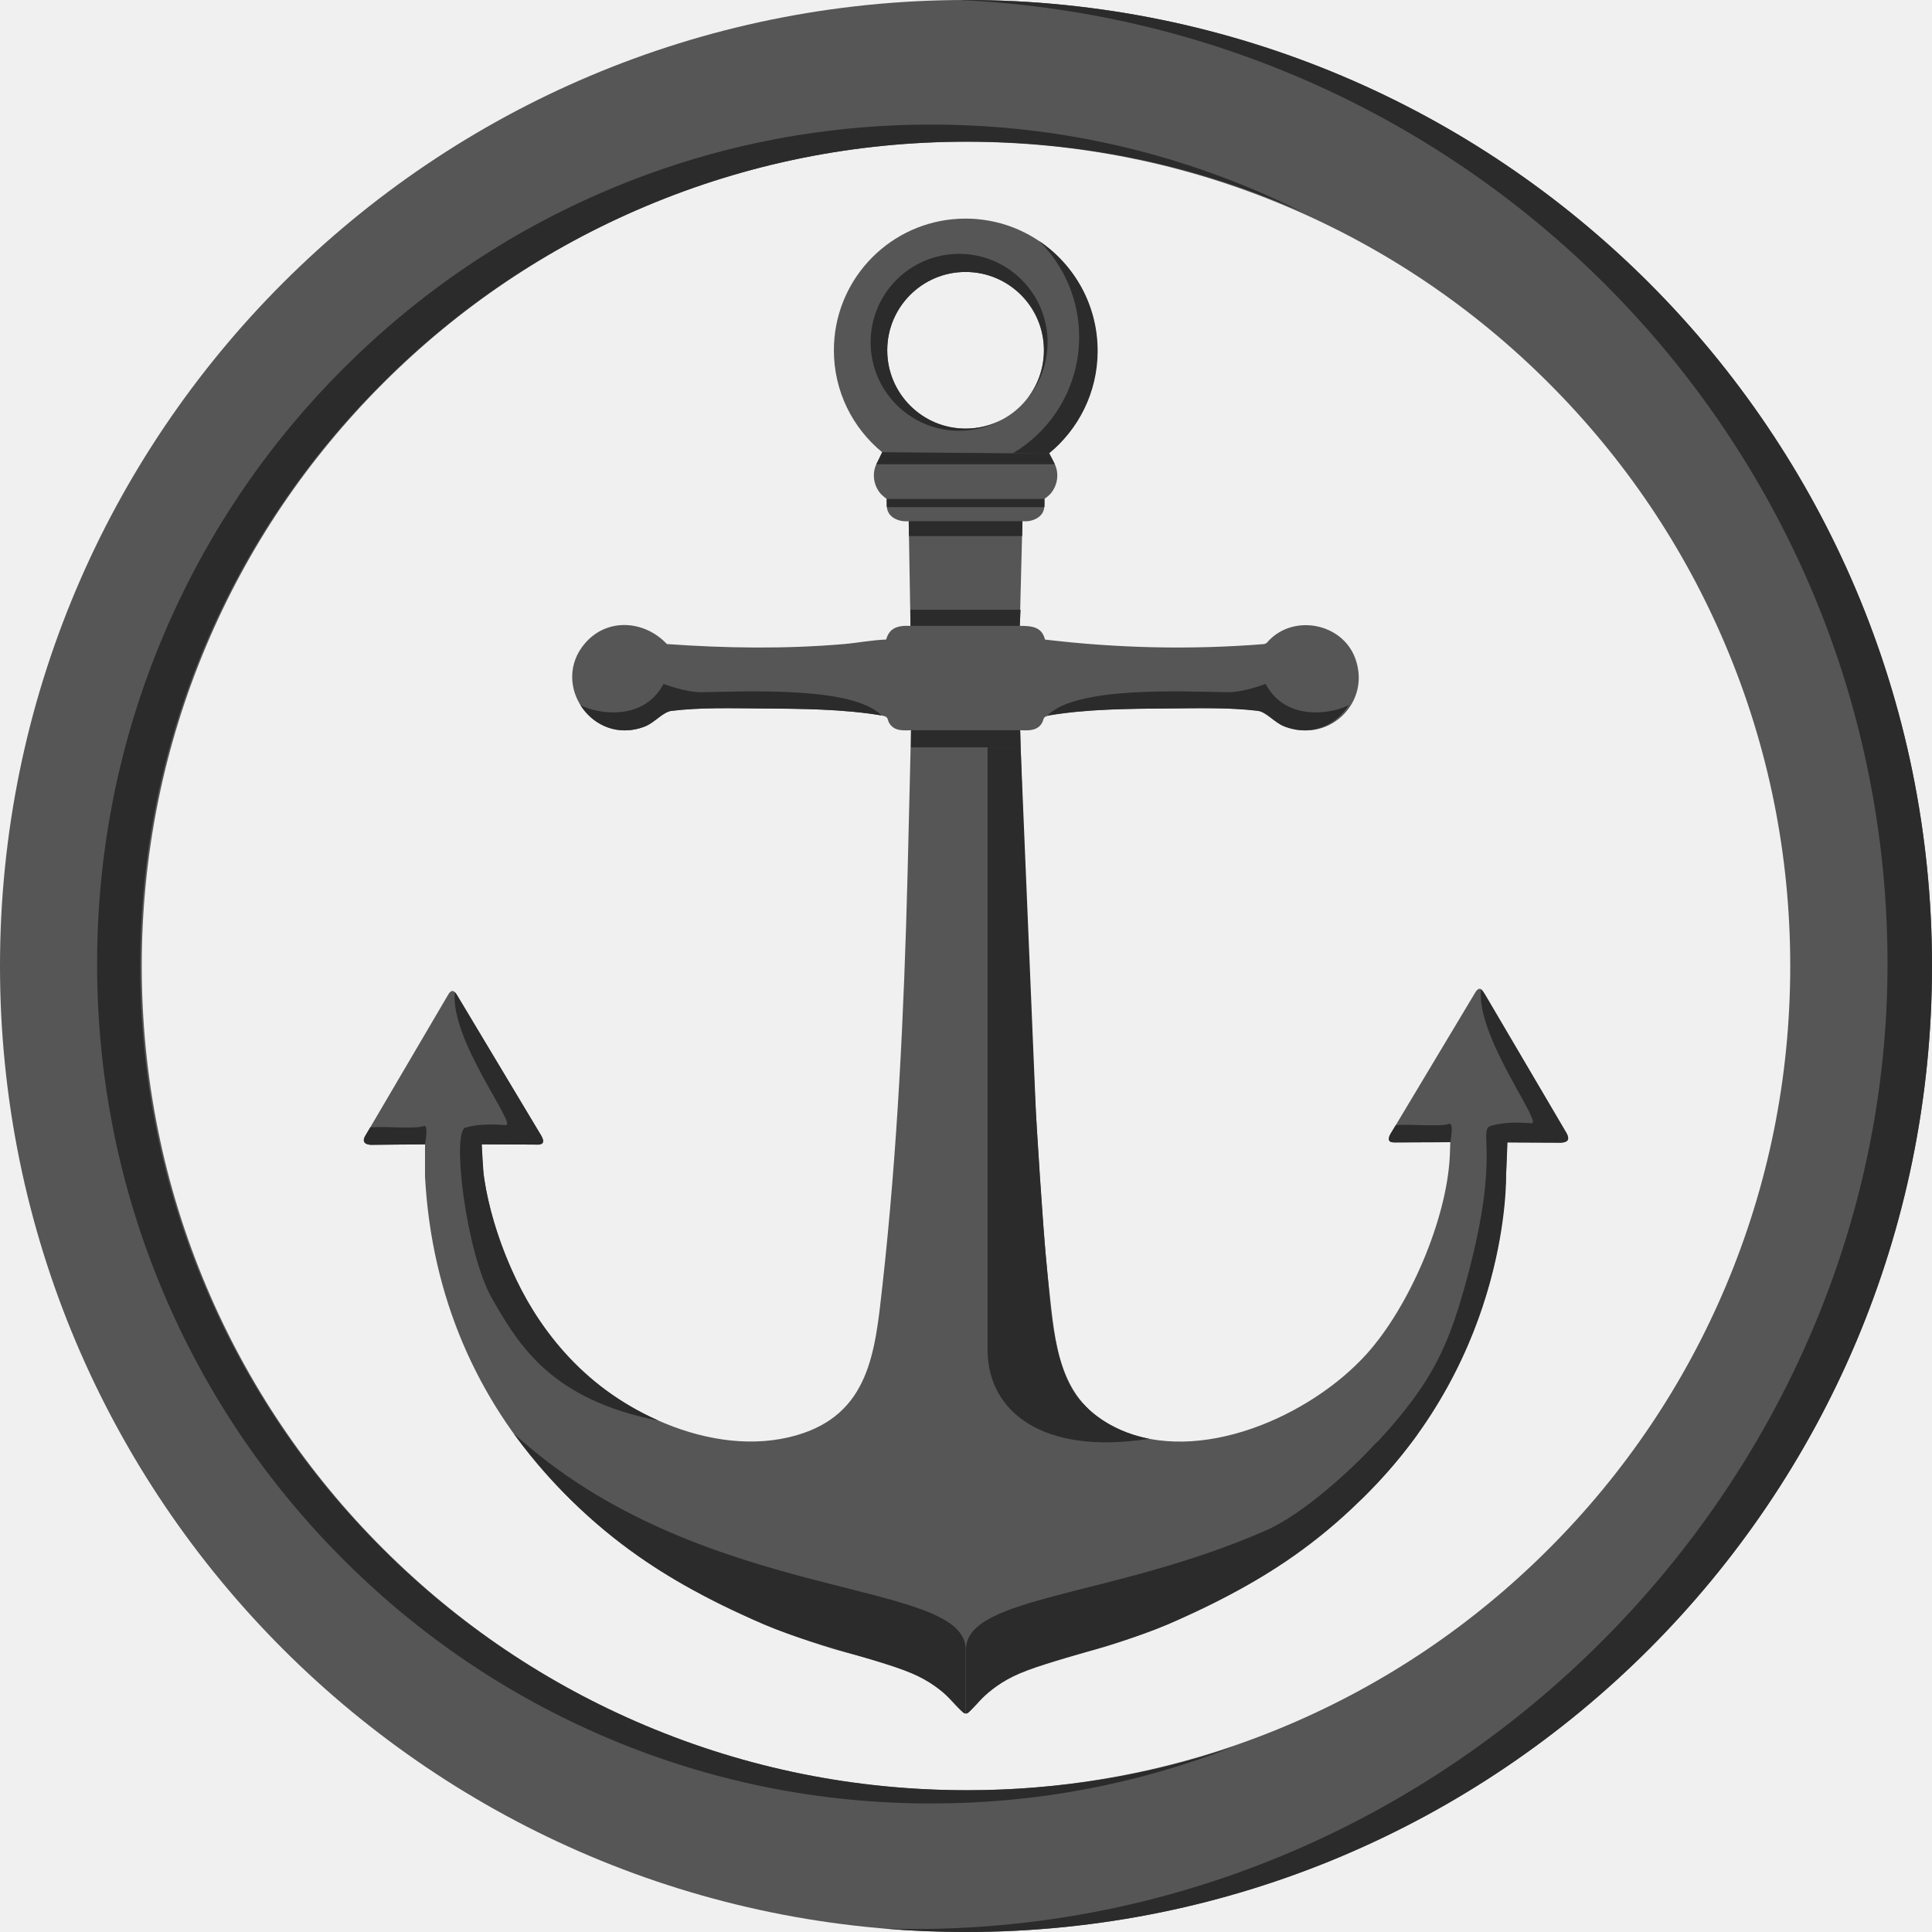
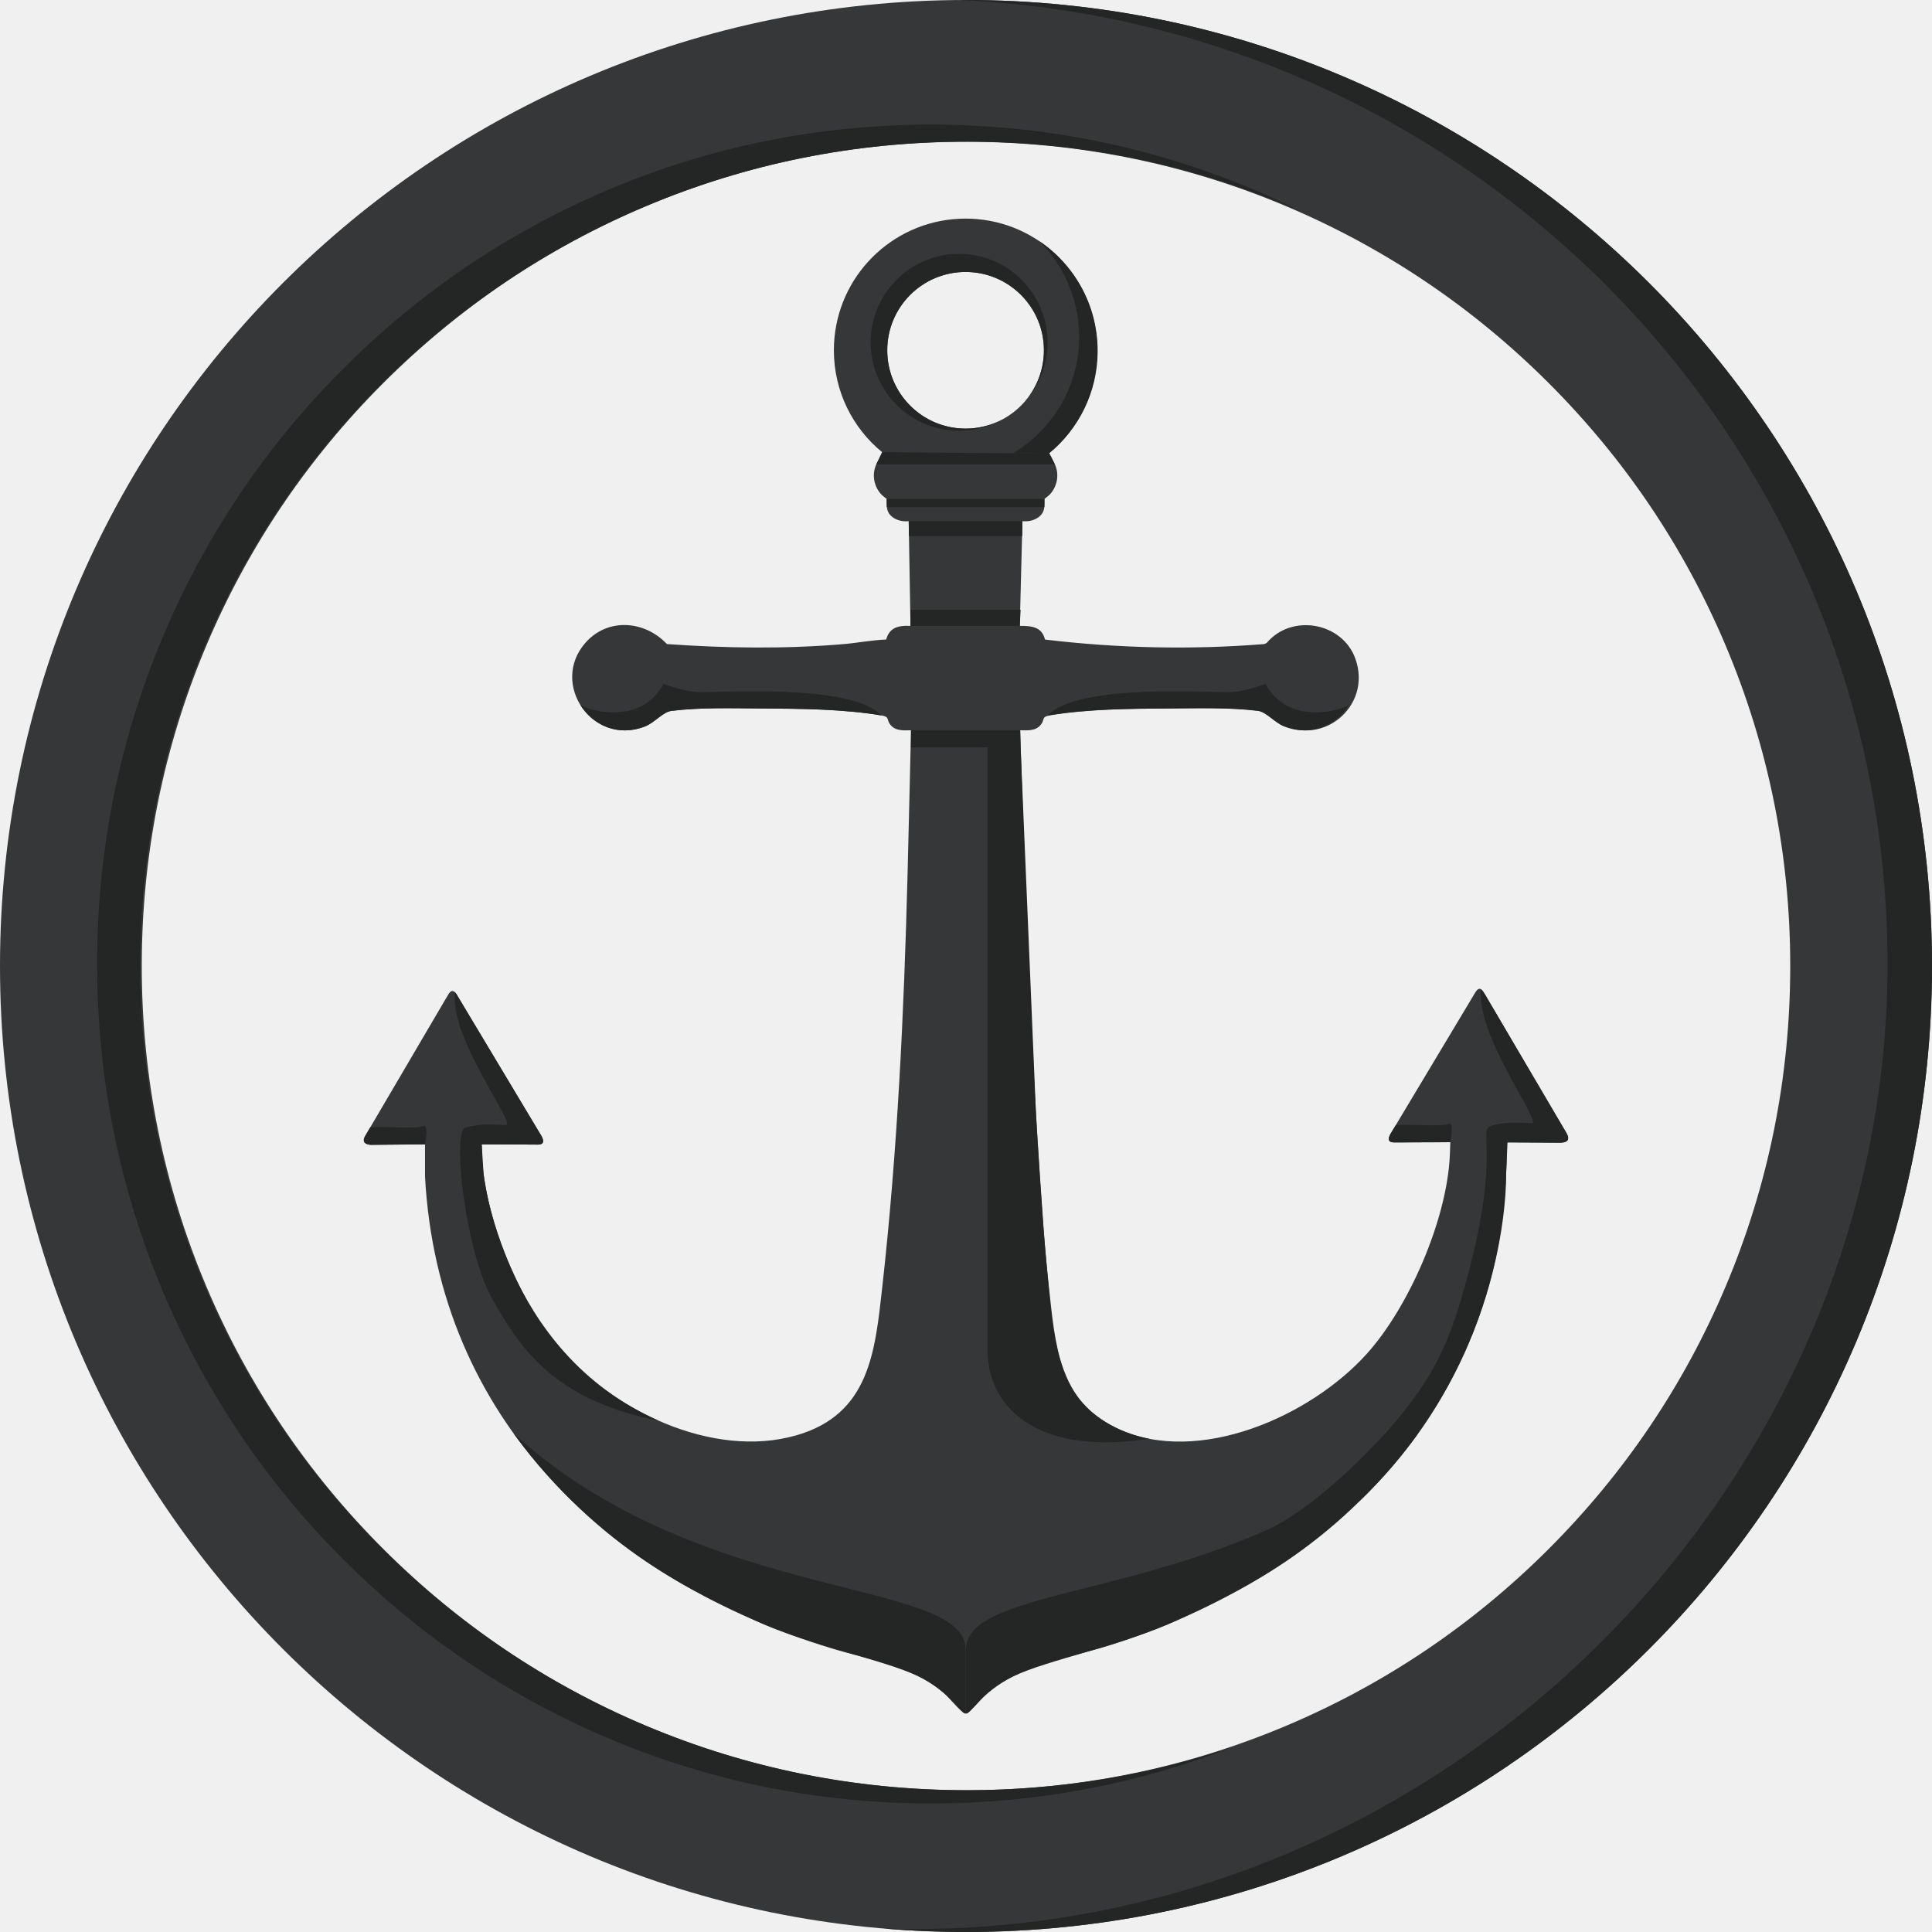
<svg xmlns="http://www.w3.org/2000/svg" id="Ebene_2" data-name="Ebene 2" viewBox="0 0 954 954">
  <defs>
-     <style>.sl-lg1{fill:none}.sl-lg3{fill:#2b2b2b}.sl-lg2{fill:#565656}@media (prefers-color-scheme:dark){.sl-lg3{fill:#fff}.sl-lg2{fill:#c8c8c8}}</style>
+     <style>
+       .cls-1 { fill: none; }
+       .cls-2 { fill: #353738; }
+       .cls-3 { fill: #242626; }
+     </style>
  </defs>
  <g id="logo_vII">
-     <circle class="sl-lg1" cx="477" cy="477" r="477" />
-     <path class="sl-lg2" d="M477,70c54.98,0,108.27,10.75,158.4,31.96,48.46,20.5,91.99,49.85,129.39,87.25,37.4,37.4,66.76,80.93,87.25,129.39,21.2,50.13,31.96,103.43,31.96,158.4s-10.75,108.27-31.96,158.4c-20.5,48.46-49.85,91.99-87.25,129.39-37.4,37.4-80.93,66.76-129.39,87.25-50.13,21.2-103.43,31.96-158.4,31.96s-108.27-10.75-158.4-31.96c-48.46-20.5-91.99-49.85-129.39-87.25-37.4-37.4-66.76-80.93-87.25-129.39-21.2-50.13-31.96-103.43-31.96-158.4s10.75-108.27,31.96-158.4c20.5-48.46,49.85-91.99,87.25-129.39,37.4-37.4,80.93-66.76,129.39-87.25,50.13-21.2,103.43-31.96,158.4-31.96M477,0C213.56,0,0,213.56,0,477s213.56,477,477,477,477-213.56,477-477S740.44,0,477,0h0Z" />
-     <path class="sl-lg3" d="M188.84,189.15c37.52-37.4,81.2-66.75,129.83-87.25,50.32-21.21,103.8-31.96,158.96-31.96s108.64,10.75,158.96,31.96c2.19.93,4.37,1.86,6.53,2.83-7.59-3.81-15.31-7.37-23.16-10.71-50.71-21.57-104.59-32.5-160.16-32.5s-109.45,10.93-160.16,32.5c-49.03,20.85-93.07,50.71-130.91,88.77-37.87,38.07-67.6,82.41-88.37,131.77-21.5,51.12-32.41,105.44-32.41,161.47s10.91,110.35,32.41,161.47c20.77,49.36,50.49,93.7,88.37,131.77,37.85,38.05,81.89,67.92,130.91,88.77,50.71,21.57,104.59,32.5,160.16,32.5,51.67,0,101.88-9.45,149.44-28.12-42.19,14.33-86.33,21.57-131.6,21.57-55.16,0-108.64-10.75-158.96-31.96-48.62-20.5-92.31-49.85-129.83-87.25-37.53-37.39-66.98-80.93-87.55-129.38-21.28-50.15-32.07-103.45-32.07-158.42s10.79-108.27,32.07-158.42c20.57-48.46,50.02-91.99,87.55-129.38Z" />
-     <path class="sl-lg3" d="M477,0c-1.1,0-2.21,0-3.31.02,255.1,11.52,458.35,220.23,458.35,476s-215.18,476.51-480.61,476.51c-5.07,0-10.12-.08-15.15-.25,13.42,1.14,27,1.72,40.72,1.72,263.44,0,477-213.56,477-477S740.44,0,477,0Z" />
-     <path class="sl-lg2" d="M773.77,560.05l-40.97-69.8c-1.58-2.84-3.04-2.43-4.41-.04l-41.89,69.91c-1.29,2.54-1.04,4.21,2.59,4l27.06-.11s-.12,3.97-.25,6.75c-1.47,31.41-20.1,74.6-41.11,97.87-27.55,30.54-82.64,55.25-122.64,36.97-29.58-13.53-31.05-41.7-34.22-70.17-8.45-76.15-14.18-274.84-14.18-274.84,3.63.08,7.57.44,10.13-2.64,2.19-2.64.23-3.95,4.4-4.67,18.56-3.15,39.57-3.32,58.39-3.45,14.73-.1,30.5-.59,45.29,1.17,3.88.47,5.36,3.16,8.45,5.18,21.54,14,47.42-7.08,38.86-30.92-6.48-18.04-31.55-22.41-43.81-7.76l-1.17.53c-36.07,2.9-72.34,2.07-108.28-2.22-1.57-6.3-6.43-6.76-12.46-6.76l1.32-51.71c4.25.52,9.74-1.47,10.66-6.08.32-1.6.21-4.89.21-4.89,0,0,2.24-1.68,3.05-2.63,3.5-4.15,4.36-10.05,1.86-14.94-1-1.97-1.24-2.7-2.54-5.05,14.54-11.92,23.71-30.51,23.71-50.79,0-33.96-26.04-61.84-59.25-64.76-.04-.02-.08-.02-.13-.02-1.85-.16-3.74-.24-5.65-.24-2.2,0-4.37.11-6.52.33-32.86,3.26-58.51,30.99-58.51,64.69,0,20.29,9.28,38.41,23.84,50.34-1.32,2.98-1.67,3.55-2.67,5.5-2.49,4.89-1.63,10.79,1.87,14.94.79.95,3.04,2.63,3.04,2.63,0,0-.09,3.29.22,4.89.91,4.62,6.4,6.6,10.65,6.08l.88,51.71c-7.1-.34-10.49,1.45-12.02,6.75-7.01.24-13.94,1.64-20.91,2.24-29.08,2.49-58.3,2.05-87.35-.01-11-11.7-29.31-13.14-40.29-.56-17.66,20.2,3.63,51.2,29.37,41.28,4.94-1.91,8.85-7.2,13.25-7.74,14.6-1.77,30.19-1.26,44.72-1.17,19.07.12,40.17.26,58.96,3.45,4.18.71,2.22,2.03,4.41,4.67,2.55,3.08,6.5,2.72,10.12,2.64,0,0-1.14,49.15-1.72,71.74-1.75,67.47-4.94,135.79-12.46,203.1-3.57,31.9-6.24,62.9-42.42,73.3-41.56,11.96-91.69-12.68-118.1-44.39l-6.48-8.27c-16.35-24.16-29.35-58.24-30.57-84.26-.13-2.77-.24-6.75-.24-6.75l27.05.11c3.63.2,3.88-1.48,2.59-4l-41.89-69.91c-1.38-2.38-2.83-2.8-4.4.04l-40.98,69.8c-1.19,2.35-.57,3.9,2.83,4.2l26.83-.23-.02,2.64v13.29c6.51,119.97,91.12,199.64,200.98,233,17.85,5.42,39.37,8.62,54.03,20.86,3.8,3.18,6.68,7.5,10.52,10.48,1.21.95,1.61,1.04,2.82,0,3.85-2.96,6.7-7.32,10.52-10.49,15.6-12.93,39.78-16.32,58.82-22.3,103.59-32.53,186.64-110.03,195.59-223.06.6-7.6,1-22.84,1-22.84l-.02-2.64,26.83.23c3.4-.3,4.02-1.83,2.83-4.2ZM476.79,211.64c-21.37,0-38.68-17.31-38.68-38.68s17.31-38.67,38.68-38.67,38.68,17.31,38.68,38.67-17.32,38.68-38.68,38.68Z" />
-     <path class="sl-lg3" d="M503.96,369.03l7.58,180.7s3.51,58.22,5.39,76.02,2.62,52.88,18.75,68.19c0,0,10.7,12.5,31.82,16.51-53.36,8.28-79.27-13.87-79.85-42.94v-298.49h16.31Z" />
-     <polygon class="sl-lg3" points="437.85 246.37 437.88 250.43 515.73 250.43 515.75 246.37 437.85 246.37" />
-     <polygon class="sl-lg3" points="448.72 257.34 448.82 264.7 504.74 264.7 504.88 257.34 448.72 257.34" />
-     <path class="sl-lg3" d="M477,846.08v-32.14c1.04-26.04,73.21-25.4,148.09-58.22,19.09-8.37,43.17-31.1,52.94-41.67,9.77-10.57,16.19-.74,22.21-6.24-42.79,58.24-91.41,79.35-118.44,92.01-27.03,12.65-64.92,19.87-81.33,27.91-16.4,8.04-21.33,19.12-23.47,18.36Z" />
-     <path class="sl-lg3" d="M716.15,564.01s2.02-10.24-.71-9.04c-4.22,1.53-18.93-.02-26.23.62l-2.41,3.97c-2.86,4.82.92,4.56,2.6,4.56,3.04-.09,26.76-.11,26.76-.11Z" />
-     <path class="sl-lg3" d="M731.31,488.48c-2.58,23.28,30.79,66.56,24.94,66.17-5.84-.39-13.09-.74-19.93,1.23-6.84,1.97,4.69,12.89-11.3,72.98-12,45.07-21.24,62.63-78.21,116.35-.4,2.64,9.08,10.53,26.27-5.68,72.85-71,70.6-159.17,70.6-159.17l.7-16.21,26.1.11c4.58-.13,4.86-2.17,2.09-6.43l-38.92-66.14c-.56-.99-1.87-2.79-2.33-3.21Z" />
-     <path class="sl-lg3" d="M476.84,846.08v-32.14c-1.4-34.96-130.98-21.84-223.24-106.14,42.79,58.24,91.41,79.35,118.44,92.01,27.03,12.65,64.92,19.87,81.33,27.91,16.4,8.04,21.33,19.12,23.47,18.36Z" />
-     <path class="sl-lg3" d="M209.88,565.07s1.98-10.22-.75-9.01c-4.22,1.53-19.02-.01-26.32.63l-2.33,3.96c-2.67,4.24,1.73,4.65,2.63,4.65,3.04-.09,26.77-.23,26.77-.23Z" />
-     <path class="sl-lg3" d="M224.62,489.93c-2.58,23.28,30.96,66.03,25.12,65.64s-13.09-.74-19.93,1.23c-6.84,1.97.22,61.91,13.29,84.64,13.07,22.72,29.03,49.7,82.07,60.05-77.65-34.3-86.43-122.29-86.43-122.29l-.88-14.13,26.1.11c5.72.49,4.86-2.17,2.09-6.43l-39.72-66.29c-.56-.99-1.24-2.12-1.7-2.53Z" />
-     <polygon class="sl-lg3" points="449.6 309.05 503.55 309.05 503.96 301.12 449.52 301.12 449.6 309.05" />
-     <polygon class="sl-lg3" points="449.85 360.59 503.75 360.59 503.96 369.03 449.85 369.03 449.85 360.59" />
-     <path class="sl-lg3" d="M624.93,337.7s-10.85,4.22-18.7,4.1c-23.26-.34-74.8-2.95-88.96,11.49,18.79-3.19,39.89-3.33,58.96-3.45,14.53-.09,30.12-.6,44.72,1.17,4.39.54,8.3,5.84,13.25,7.74,13.5,5.21,25.78-.85,31.85-10.7-5.59,3.54-30.46,9.66-41.12-10.35Z" />
-     <path class="sl-lg3" d="M286.54,348.05c6.07,9.85,18.35,15.91,31.85,10.7,4.94-1.91,8.85-7.2,13.25-7.74,14.6-1.77,30.19-1.26,44.72-1.17,19.07.12,40.17.26,58.96,3.45-14.16-14.44-65.69-11.83-88.96-11.49-7.84.12-18.7-4.1-18.7-4.1-10.66,20.01-35.53,13.89-41.12,10.35Z" />
-     <polygon class="sl-lg3" points="520.87 229.23 432.73 229.23 435.61 223.3 500.11 223.83 517.82 223.99 518.12 223.99 520.87 229.23" />
-     <path class="sl-lg3" d="M542.01,173.23c0,20.5-9.43,38.78-24.19,50.76l-17.72-.15c19.62-11.62,32.77-33,32.77-57.46,0-18.48-7.51-35.21-19.66-47.3,17.37,11.74,28.79,31.62,28.79,54.16Z" />
-     <path class="sl-lg3" d="M517.27,169.02c0-24.11-19.56-43.66-43.68-43.66s-43.68,19.55-43.68,43.66,19.55,43.68,43.68,43.68c7.77,0,15.06-2.03,21.38-5.59-5.42,2.89-11.61,4.53-18.18,4.53-21.36,0-38.68-17.31-38.68-38.68s17.32-38.67,38.68-38.67,38.69,17.31,38.69,38.67c0,9.34-3.31,17.91-8.84,24.61,6.63-7.65,10.63-17.63,10.63-28.55Z" />
+     <circle class="cls-1" cx="477" cy="477" r="477" />
+     <path class="cls-2" d="M477,70c54.98,0,108.27,10.75,158.4,31.96,48.46,20.5,91.99,49.85,129.39,87.25,37.4,37.4,66.76,80.93,87.25,129.39,21.2,50.13,31.96,103.43,31.96,158.4s-10.75,108.27-31.96,158.4c-20.5,48.46-49.85,91.99-87.25,129.39-37.4,37.4-80.93,66.76-129.39,87.25-50.13,21.2-103.43,31.96-158.4,31.96s-108.27-10.75-158.4-31.96c-48.46-20.5-91.99-49.85-129.39-87.25-37.4-37.4-66.76-80.93-87.25-129.39-21.2-50.13-31.96-103.43-31.96-158.4s10.75-108.27,31.96-158.4c20.5-48.46,49.85-91.99,87.25-129.39,37.4-37.4,80.93-66.76,129.39-87.25,50.13-21.2,103.43-31.96,158.4-31.96M477,0C213.56,0,0,213.56,0,477s213.56,477,477,477,477-213.56,477-477S740.44,0,477,0h0Z" />
+     <path class="cls-3" d="M188.84,189.15c37.52-37.4,81.2-66.75,129.83-87.25,50.32-21.21,103.8-31.96,158.96-31.96s108.64,10.75,158.96,31.96c2.19.93,4.37,1.86,6.53,2.83-7.59-3.81-15.31-7.37-23.16-10.71-50.71-21.57-104.59-32.5-160.16-32.5s-109.45,10.93-160.16,32.5c-49.03,20.85-93.07,50.71-130.91,88.77-37.87,38.07-67.6,82.41-88.37,131.77-21.5,51.12-32.41,105.44-32.41,161.47s10.91,110.35,32.41,161.47c20.77,49.36,50.49,93.7,88.37,131.77,37.85,38.05,81.89,67.92,130.91,88.77,50.71,21.57,104.59,32.5,160.16,32.5,51.67,0,101.88-9.45,149.44-28.12-42.19,14.33-86.33,21.57-131.6,21.57-55.16,0-108.64-10.75-158.96-31.96-48.62-20.5-92.31-49.85-129.83-87.25-37.53-37.39-66.98-80.93-87.55-129.38-21.28-50.15-32.07-103.45-32.07-158.42s10.79-108.27,32.07-158.42c20.57-48.46,50.02-91.99,87.55-129.38Z" />
+     <path class="cls-3" d="M477,0c-1.1,0-2.21,0-3.31.02,255.1,11.52,458.35,220.23,458.35,476s-215.18,476.51-480.61,476.51c-5.07,0-10.12-.08-15.15-.25,13.42,1.14,27,1.72,40.72,1.72,263.44,0,477-213.56,477-477S740.44,0,477,0Z" />
+     <path class="cls-2" d="M773.77,560.05l-40.97-69.8c-1.58-2.84-3.04-2.43-4.41-.04l-41.89,69.91c-1.29,2.54-1.04,4.21,2.59,4l27.06-.11s-.12,3.97-.25,6.75c-1.47,31.41-20.1,74.6-41.11,97.87-27.55,30.54-82.64,55.25-122.64,36.97-29.58-13.53-31.05-41.7-34.22-70.17-8.45-76.15-14.18-274.84-14.18-274.84,3.63.08,7.57.44,10.13-2.64,2.19-2.64.23-3.95,4.4-4.67,18.56-3.15,39.57-3.32,58.39-3.45,14.73-.1,30.5-.59,45.29,1.17,3.88.47,5.36,3.16,8.45,5.18,21.54,14,47.42-7.08,38.86-30.92-6.48-18.04-31.55-22.41-43.81-7.76l-1.17.53c-36.07,2.9-72.34,2.07-108.28-2.22-1.57-6.3-6.43-6.76-12.46-6.76l1.32-51.71c4.25.52,9.74-1.47,10.66-6.08.32-1.6.21-4.89.21-4.89,0,0,2.24-1.68,3.05-2.63,3.5-4.15,4.36-10.05,1.86-14.94-1-1.97-1.24-2.7-2.54-5.05,14.54-11.92,23.71-30.51,23.71-50.79,0-33.96-26.04-61.84-59.25-64.76-.04-.02-.08-.02-.13-.02-1.85-.16-3.74-.24-5.65-.24-2.2,0-4.37.11-6.52.33-32.86,3.26-58.51,30.99-58.51,64.69,0,20.29,9.28,38.41,23.84,50.34-1.32,2.98-1.67,3.55-2.67,5.5-2.49,4.89-1.63,10.79,1.87,14.94.79.95,3.04,2.63,3.04,2.63,0,0-.09,3.29.22,4.89.91,4.62,6.4,6.6,10.65,6.08l.88,51.71c-7.1-.34-10.49,1.45-12.02,6.75-7.01.24-13.94,1.64-20.91,2.24-29.08,2.49-58.3,2.05-87.35-.01-11-11.7-29.31-13.14-40.29-.56-17.66,20.2,3.63,51.2,29.37,41.28,4.94-1.91,8.85-7.2,13.25-7.74,14.6-1.77,30.19-1.26,44.72-1.17,19.07.12,40.17.26,58.96,3.45,4.18.71,2.22,2.03,4.41,4.67,2.55,3.08,6.5,2.72,10.12,2.64,0,0-1.14,49.15-1.72,71.74-1.75,67.47-4.94,135.79-12.46,203.1-3.57,31.9-6.24,62.9-42.42,73.3-41.56,11.96-91.69-12.68-118.1-44.39l-6.48-8.27c-16.35-24.16-29.35-58.24-30.57-84.26-.13-2.77-.24-6.75-.24-6.75l27.05.11c3.63.2,3.88-1.48,2.59-4l-41.89-69.91c-1.38-2.38-2.83-2.8-4.4.04l-40.98,69.8c-1.19,2.35-.57,3.9,2.83,4.2l26.83-.23-.02,2.64v13.29c6.51,119.97,91.12,199.64,200.98,233,17.85,5.42,39.37,8.62,54.03,20.86,3.8,3.18,6.68,7.5,10.52,10.48,1.21.95,1.61,1.04,2.82,0,3.85-2.96,6.7-7.32,10.52-10.49,15.6-12.93,39.78-16.32,58.82-22.3,103.59-32.53,186.64-110.03,195.59-223.06.6-7.6,1-22.84,1-22.84l-.02-2.64,26.83.23c3.4-.3,4.02-1.83,2.83-4.2ZM476.79,211.64c-21.37,0-38.68-17.31-38.68-38.68s17.31-38.67,38.68-38.67,38.68,17.31,38.68,38.67-17.32,38.68-38.68,38.68Z" />
+     <path class="cls-3" d="M503.96,369.03l7.58,180.7s3.51,58.22,5.39,76.02,2.62,52.88,18.75,68.19c0,0,10.7,12.5,31.82,16.51-53.36,8.28-79.27-13.87-79.85-42.94v-298.49h16.31Z" />
+     <polygon class="cls-3" points="437.85 246.37 437.88 250.43 515.73 250.43 515.75 246.37 437.85 246.37" />
+     <polygon class="cls-3" points="448.72 257.34 448.82 264.7 504.74 264.7 504.88 257.34 448.72 257.34" />
+     <path class="cls-3" d="M477,846.08v-32.14c1.04-26.04,73.21-25.4,148.09-58.22,19.09-8.37,43.17-31.1,52.94-41.67,9.77-10.57,16.19-.74,22.21-6.24-42.79,58.24-91.41,79.35-118.44,92.01-27.03,12.65-64.92,19.87-81.33,27.91-16.4,8.04-21.33,19.12-23.47,18.36Z" />
+     <path class="cls-3" d="M716.15,564.01s2.02-10.24-.71-9.04c-4.22,1.53-18.93-.02-26.23.62l-2.41,3.97c-2.86,4.82.92,4.56,2.6,4.56,3.04-.09,26.76-.11,26.76-.11Z" />
+     <path class="cls-3" d="M731.31,488.48c-2.58,23.28,30.79,66.56,24.94,66.17-5.84-.39-13.09-.74-19.93,1.23-6.84,1.97,4.69,12.89-11.3,72.98-12,45.07-21.24,62.63-78.21,116.35-.4,2.64,9.08,10.53,26.27-5.68,72.85-71,70.6-159.17,70.6-159.17l.7-16.21,26.1.11c4.58-.13,4.86-2.17,2.09-6.43l-38.92-66.14c-.56-.99-1.87-2.79-2.33-3.21Z" />
+     <path class="cls-3" d="M476.84,846.08v-32.14c-1.4-34.96-130.98-21.84-223.24-106.14,42.79,58.24,91.41,79.35,118.44,92.01,27.03,12.65,64.92,19.87,81.33,27.91,16.4,8.04,21.33,19.12,23.47,18.36Z" />
+     <path class="cls-3" d="M209.88,565.07s1.98-10.22-.75-9.01c-4.22,1.53-19.02-.01-26.32.63l-2.33,3.96c-2.67,4.24,1.73,4.65,2.63,4.65,3.04-.09,26.77-.23,26.77-.23Z" />
+     <path class="cls-3" d="M224.62,489.93c-2.58,23.28,30.96,66.03,25.12,65.64s-13.09-.74-19.93,1.23c-6.84,1.97.22,61.91,13.29,84.64,13.07,22.72,29.03,49.7,82.07,60.05-77.65-34.3-86.43-122.29-86.43-122.29l-.88-14.13,26.1.11c5.72.49,4.86-2.17,2.09-6.43l-39.72-66.29c-.56-.99-1.24-2.12-1.7-2.53Z" />
+     <polygon class="cls-3" points="449.6 309.05 503.55 309.05 503.96 301.12 449.52 301.12 449.6 309.05" />
+     <polygon class="cls-3" points="449.85 360.59 503.75 360.59 503.96 369.03 449.85 369.03 449.85 360.59" />
+     <path class="cls-3" d="M624.93,337.7s-10.85,4.22-18.7,4.1c-23.26-.34-74.8-2.95-88.96,11.49,18.79-3.19,39.89-3.33,58.96-3.45,14.53-.09,30.12-.6,44.72,1.17,4.39.54,8.3,5.84,13.25,7.74,13.5,5.21,25.78-.85,31.85-10.7-5.59,3.54-30.46,9.66-41.12-10.35Z" />
+     <path class="cls-3" d="M286.54,348.05c6.07,9.85,18.35,15.91,31.85,10.7,4.94-1.91,8.85-7.2,13.25-7.74,14.6-1.77,30.19-1.26,44.72-1.17,19.07.12,40.17.26,58.96,3.45-14.16-14.44-65.69-11.83-88.96-11.49-7.84.12-18.7-4.1-18.7-4.1-10.66,20.01-35.53,13.89-41.12,10.35Z" />
+     <polygon class="cls-3" points="520.87 229.23 432.73 229.23 435.61 223.3 500.11 223.83 517.82 223.99 518.12 223.99 520.87 229.23" />
+     <path class="cls-3" d="M542.01,173.23c0,20.5-9.43,38.78-24.19,50.76l-17.72-.15c19.62-11.62,32.77-33,32.77-57.46,0-18.48-7.51-35.21-19.66-47.3,17.37,11.74,28.79,31.62,28.79,54.16Z" />
+     <path class="cls-3" d="M517.27,169.02c0-24.11-19.56-43.66-43.68-43.66s-43.68,19.55-43.68,43.66,19.55,43.68,43.68,43.68c7.77,0,15.06-2.03,21.38-5.59-5.42,2.89-11.61,4.53-18.18,4.53-21.36,0-38.68-17.31-38.68-38.68s17.32-38.67,38.68-38.67,38.69,17.31,38.69,38.67c0,9.34-3.31,17.91-8.84,24.61,6.63-7.65,10.63-17.63,10.63-28.55Z" />
  </g>
</svg>
